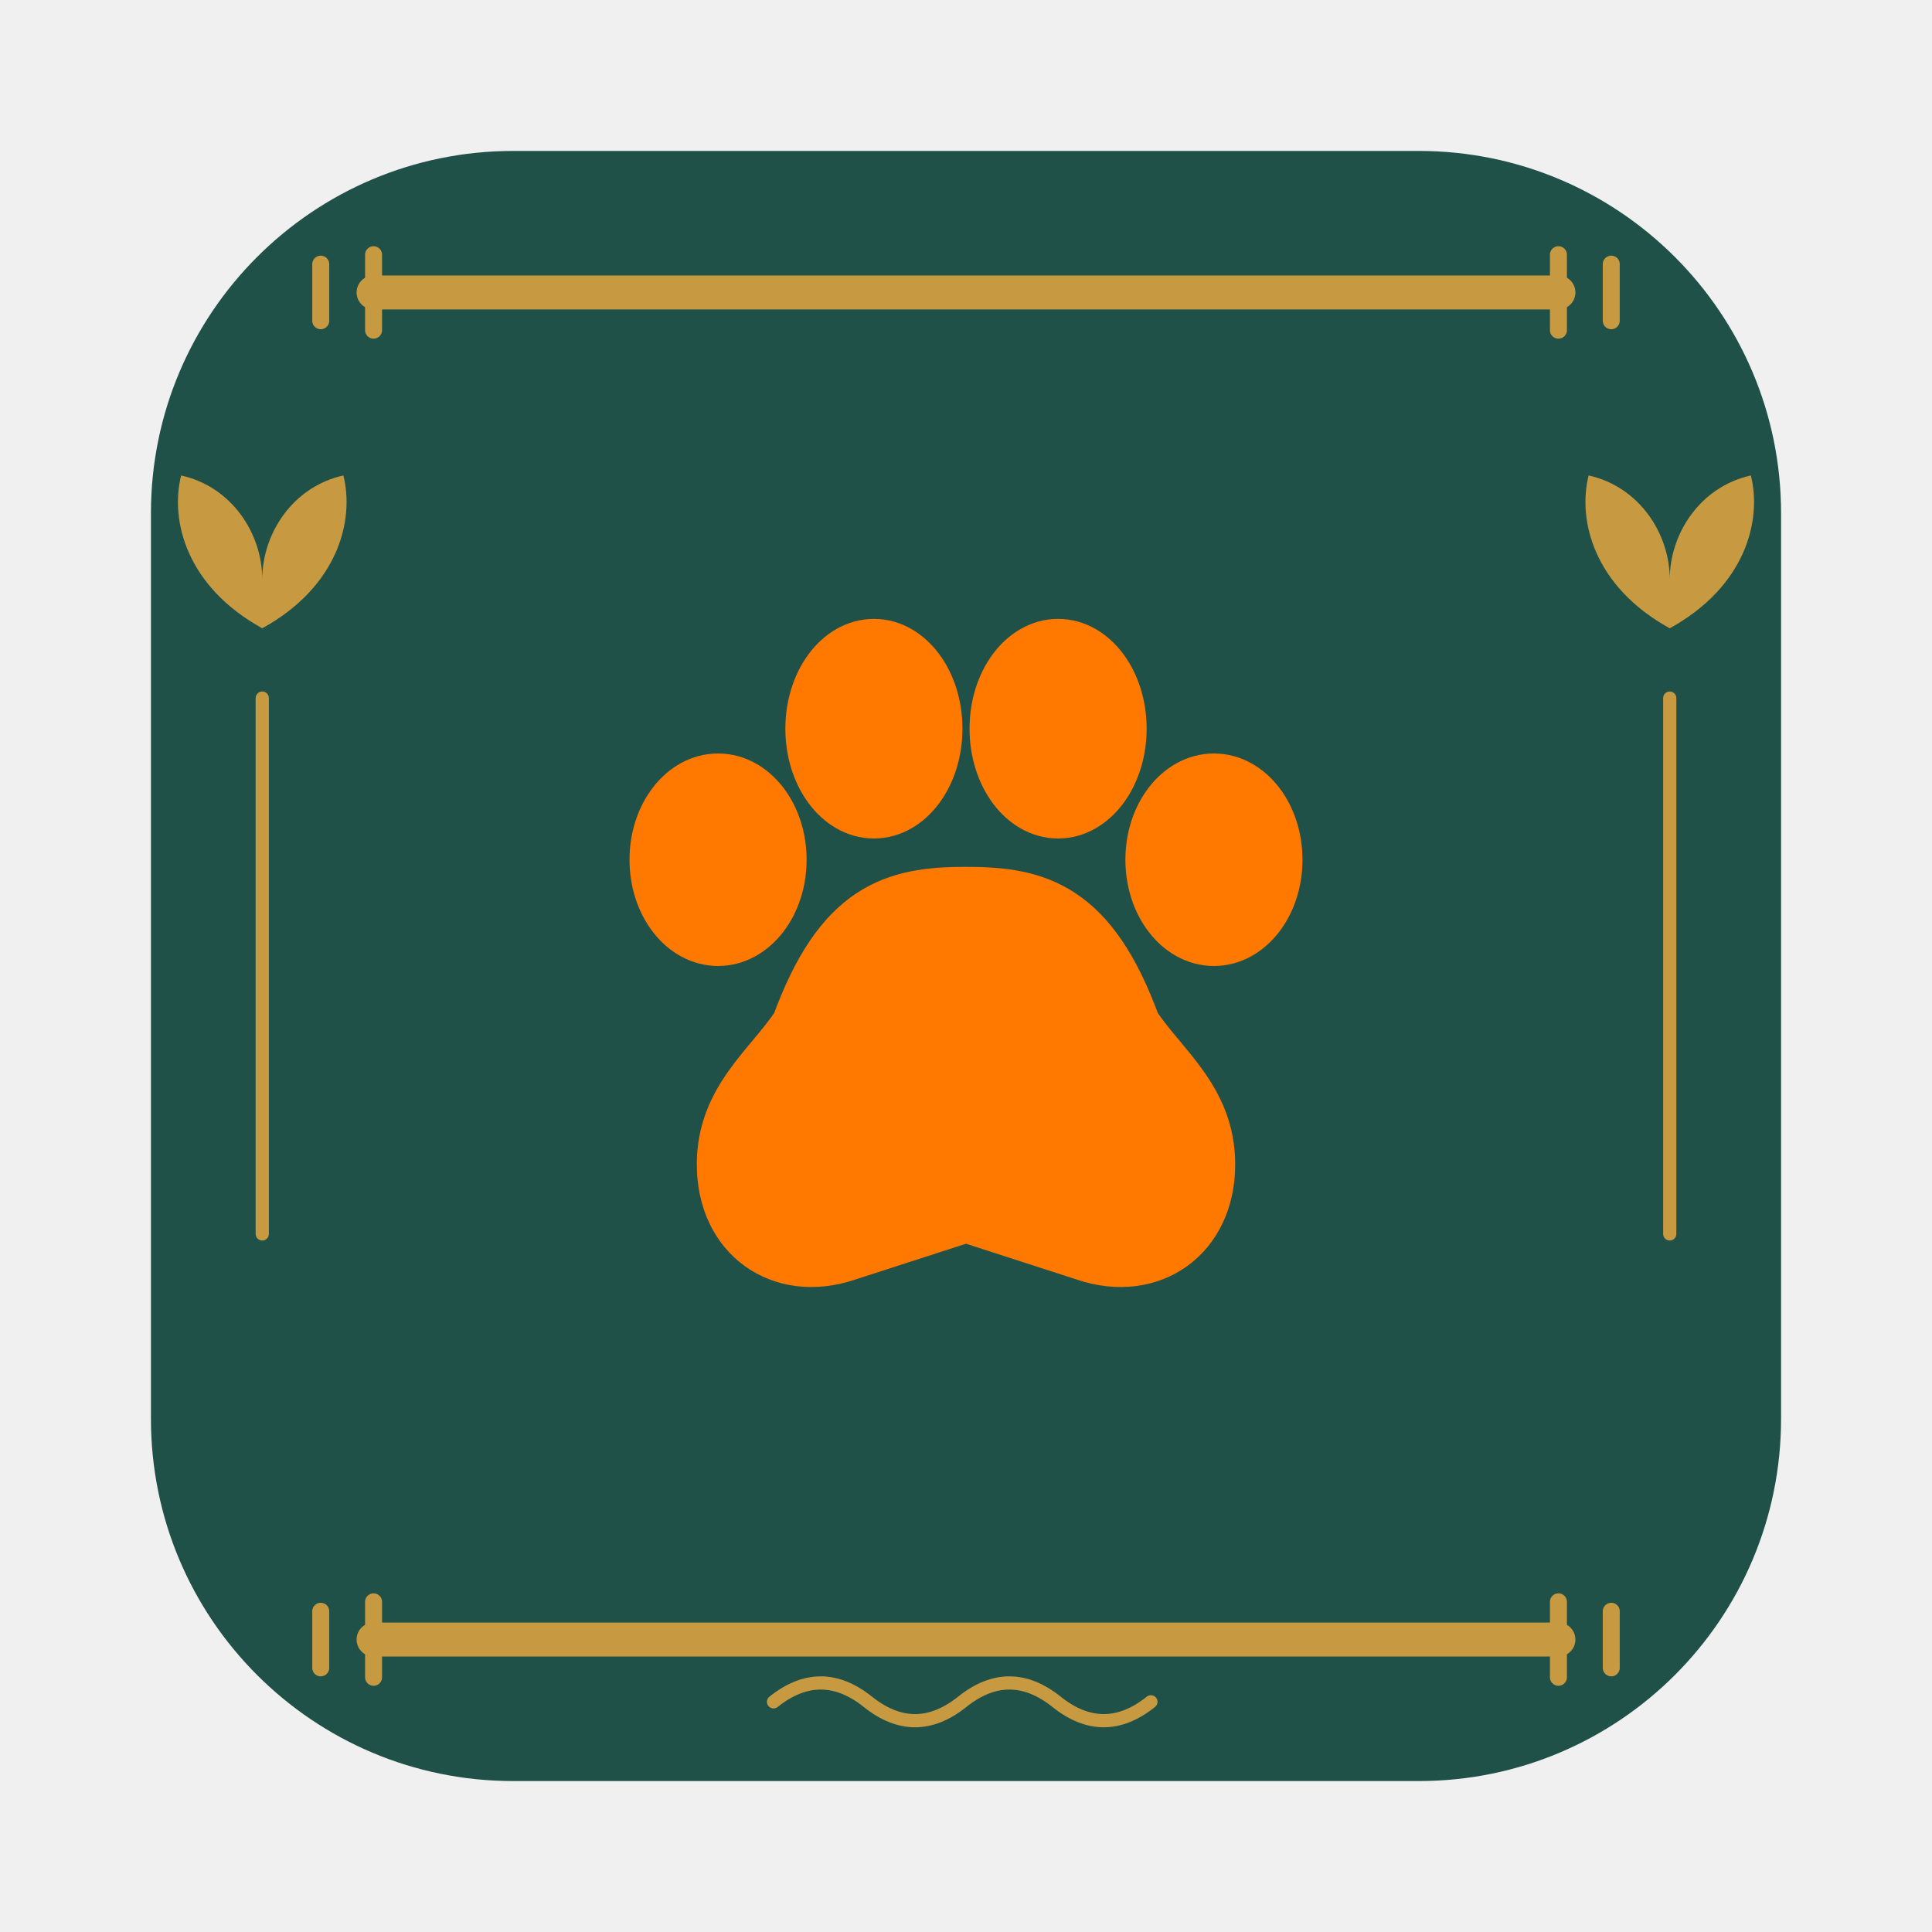
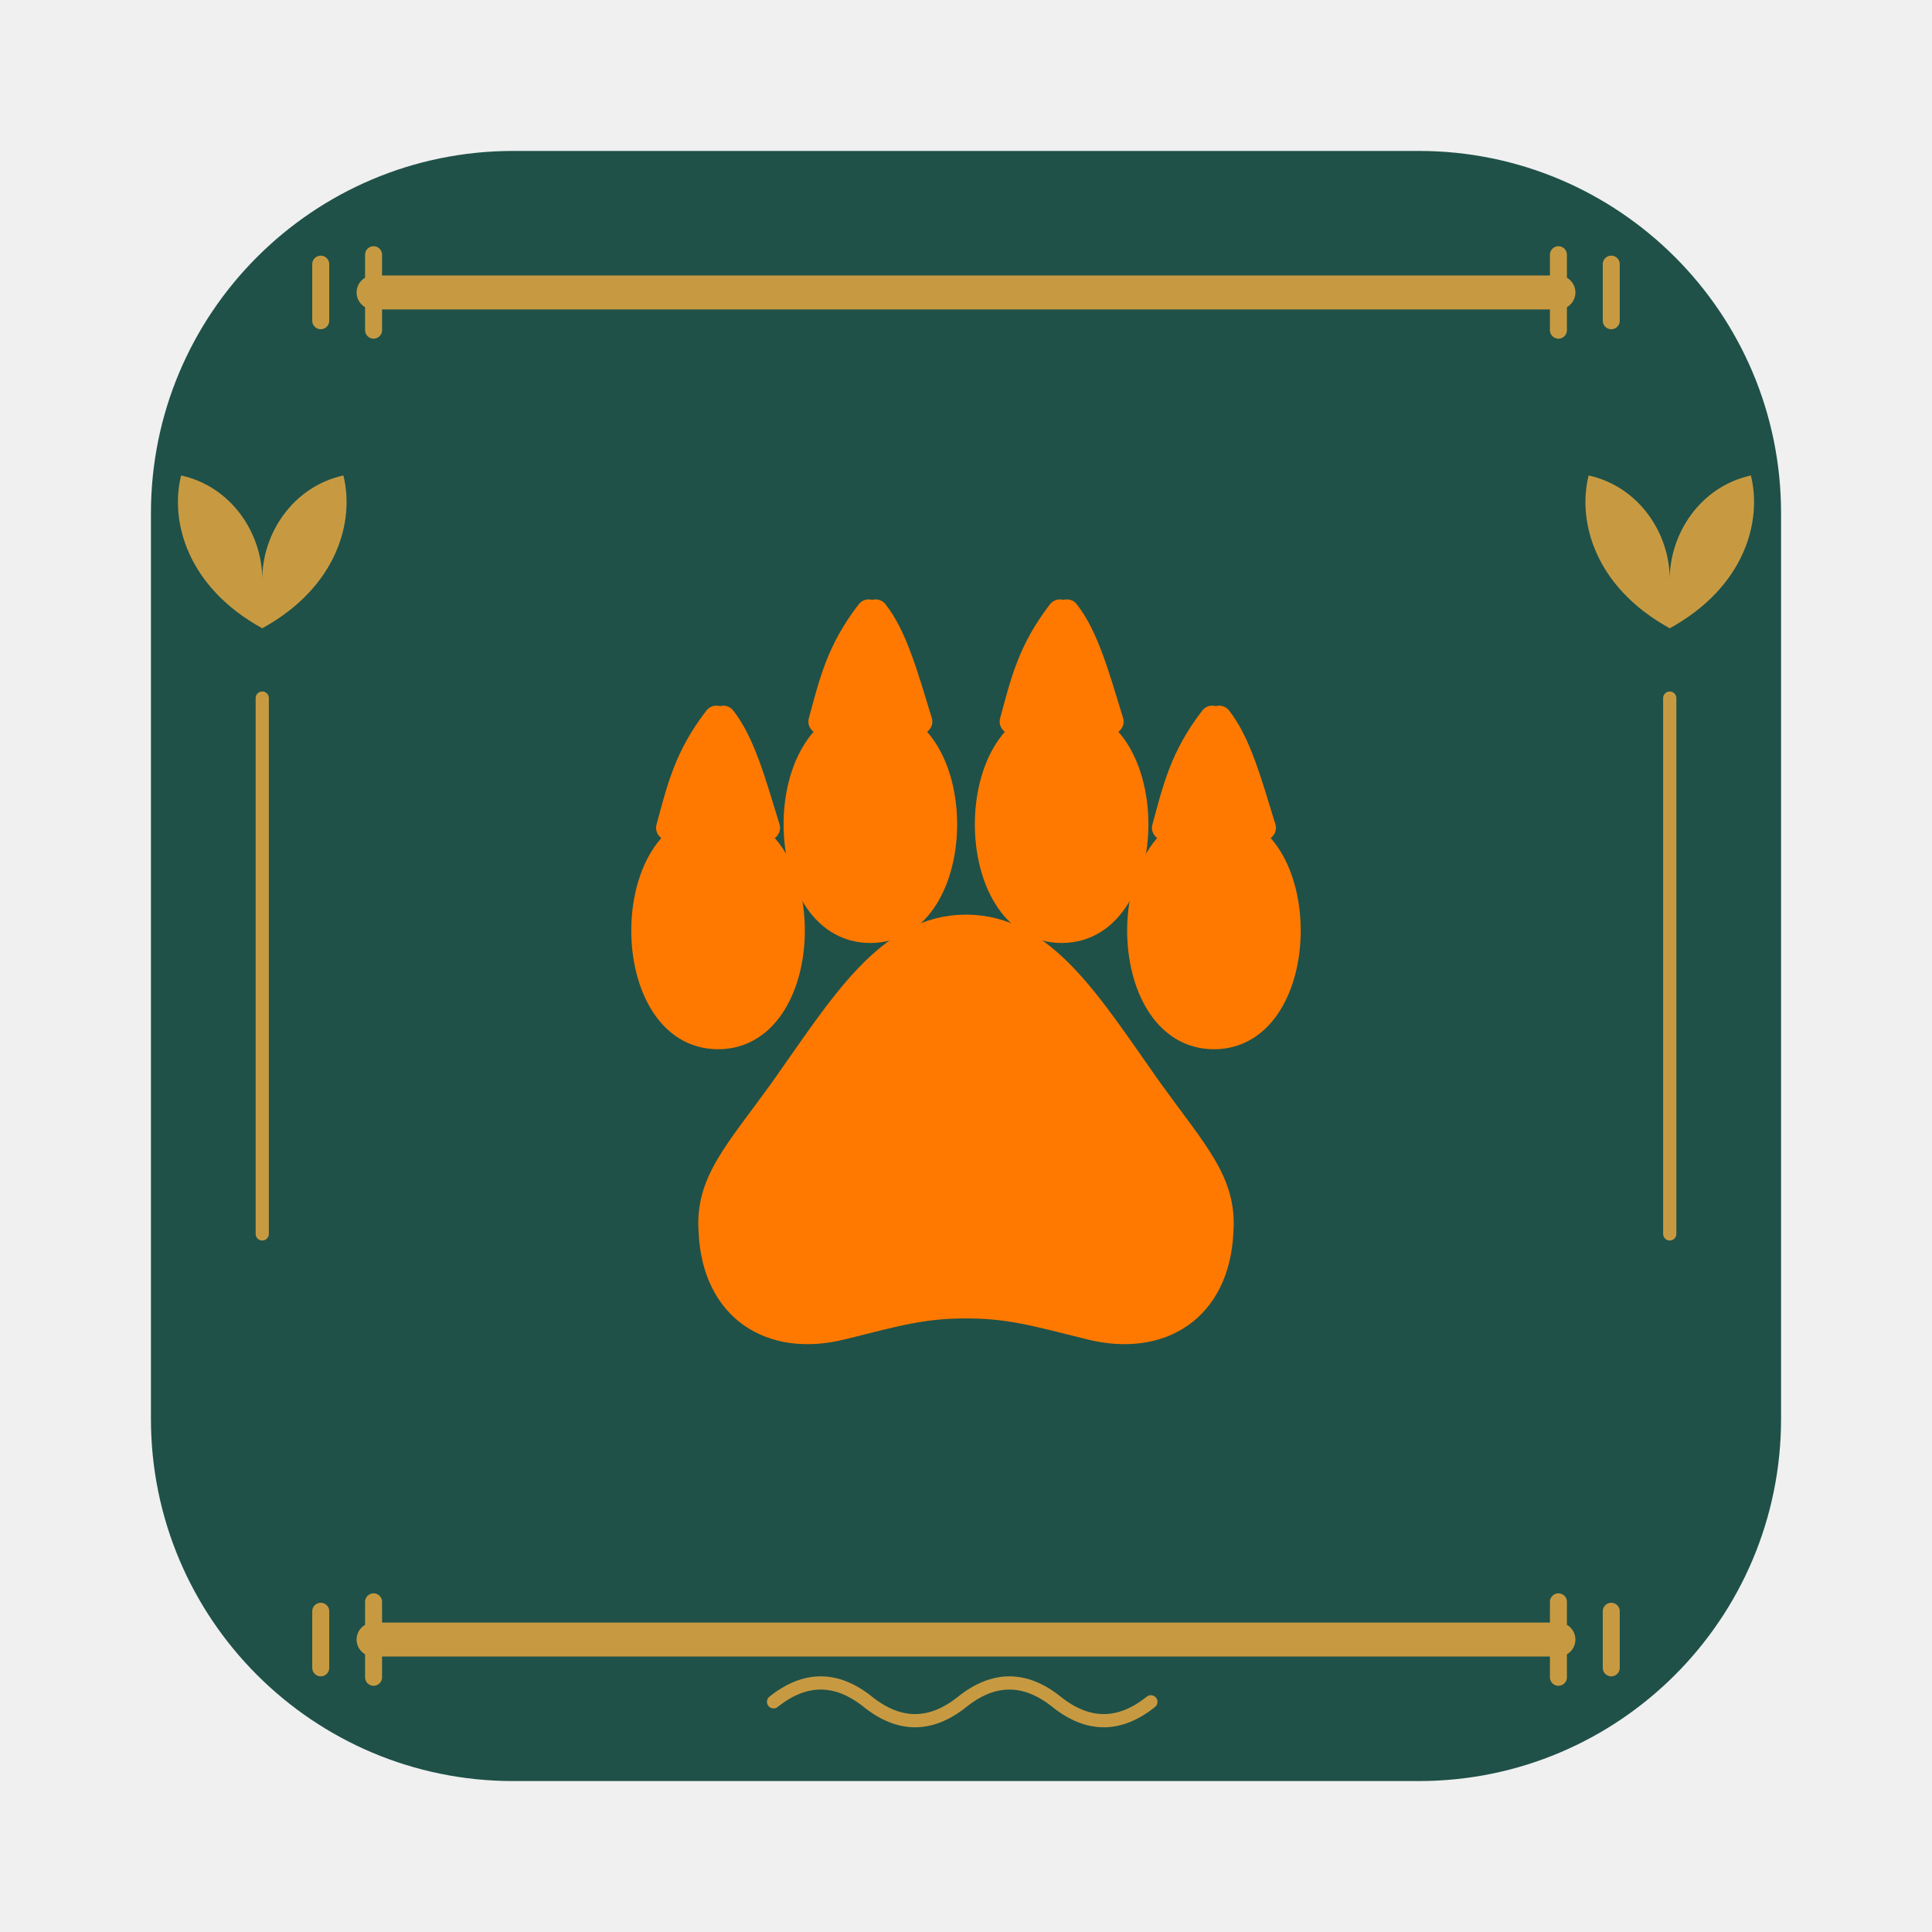
<svg xmlns="http://www.w3.org/2000/svg" viewBox="0 0 64 64">
  <rect x="5" y="5" width="54" height="54" rx="12" fill="#1F5148" />
  <g transform="scale(.0625)">
    <path d="M198 155H826M198 869H826" fill="none" stroke="#C79A42" stroke-width="18" stroke-linecap="round" stroke-linejoin="round" />
    <path d="M170 140v30m28-35v40m628-40v40m28-35v30M170 854v30m28-35v40m628-40v40m28-35v30" fill="none" stroke="#C79A42" stroke-width="9" stroke-linecap="round" stroke-linejoin="round" />
    <path d="M139 370v284m746-284v284" fill="none" stroke="#C79A42" stroke-width="7" stroke-linecap="round" stroke-linejoin="round" />
    <path d="M139 333c-40-22-49-57-43-81 27 6 43 31 43 55 0-24 16-49 43-55 6 24-3 59-43 81Z" fill="#C79A42" />
    <path d="M885 333c-40-22-49-57-43-81 27 6 43 31 43 55 0-24 16-49 43-55 6 24-3 59-43 81Z" fill="#C79A42" />
    <path d="M410 902q25-20 50 0t50 0 50 0 50 0" fill="none" stroke="#C79A42" stroke-width="7" stroke-linecap="round" stroke-linejoin="round" />
  </g>
  <g color="#FF7900" transform="translate(16 16) scale(1.333333)">
    <g transform="translate(1.44 1.44) scale(.88)">
      <defs>
        <mask id="cut" maskUnits="userSpaceOnUse" x="-2" y="-2" width="28" height="28">
          <g fill="white" stroke="white" stroke-width="1.6" stroke-linecap="round" stroke-linejoin="round">
-             <path d="M7.3 13.7C8.5 10.4 10 10 12 10s3.5.4 4.7 3.7c.8 1.2 2.1 2.1 2.1 3.9 0 2-1.6 3.1-3.4 2.5L12 19l-3.4 1.1c-1.8.6-3.4-.5-3.4-2.5 0-1.8 1.3-2.7 2.1-3.9Z" />
-             <ellipse cx="5" cy="9" rx="1.7" ry="2.2" />
-             <ellipse cx="9.4" cy="5.3" rx="1.7" ry="2.3" />
-             <ellipse cx="14.6" cy="5.3" rx="1.7" ry="2.3" />
-             <ellipse cx="19" cy="9" rx="1.7" ry="2.2" />
+             <path d="M12 10.9 C9.8 10.9 8.5 13.1 6.8 15.5 C5.5 17.3 4.7 18.1 4.8 19.5 C4.9 21.7 6.5 22.7 8.5 22.2 C10.1 21.8 10.8 21.6 12 21.6 C13.2 21.6 13.9 21.8 15.5 22.2 C17.5 22.7 19.1 21.7 19.2 19.5 C19.3 18.1 18.5 17.3 17.2 15.5 C15.5 13.1 14.2 10.9 12 10.9 Z" stroke-width="0.7" />
+             <path d="M5 8 C2.2 8 2.2 14 5 14 C7.8 14 7.8 8 5 8 Z" stroke-width="0.7" />
+             <path d="M9.3 5 C6.5 5 6.5 11 9.3 11 C12.1 11 12.1 5 9.3 5 Z" stroke-width="0.7" />
+             <path d="M14.7 5 C11.9 5 11.9 11 14.7 11 C17.5 11 17.5 5 14.7 5 Z" stroke-width="0.7" />
+             <path d="M19 8 C16.2 8 16.2 14 19 14 C21.8 14 21.8 8 19 8 Z" stroke-width="0.7" />
+             <path d="M4.95 5 C4.1 6.1 3.9 7 3.6 8.1 Q4.1 7.6 4.8 7.65 Q4.65 6.4 4.95 5 Z" stroke-width="0.7" />
+             <path d="M5.15 5 Q5.1 6.4 5.3 7.65 Q5.9 7.7 6.4 8.1 C6 6.8 5.7 5.7 5.15 5 Z" stroke-width="0.7" />
+             <path d="M9.25 2 C8.4 3.1 8.2 4 7.9 5.1 Q8.4 4.6 9.1 4.65 Q8.95 3.4 9.25 2 Z" stroke-width="0.7" />
+             <path d="M9.45 2 Q9.4 3.4 9.6 4.65 Q10.2 4.7 10.7 5.1 C10.3 3.8 10 2.7 9.45 2 Z" stroke-width="0.7" />
+             <path d="M14.65 2 C13.8 3.1 13.6 4 13.3 5.1 Q13.8 4.6 14.5 4.65 Q14.35 3.4 14.65 2 Z" stroke-width="0.7" />
+             <path d="M14.85 2 Q14.8 3.4 15 4.65 Q15.6 4.7 16.1 5.1 C15.7 3.8 15.4 2.7 14.85 2 Z" stroke-width="0.7" />
+             <path d="M18.95 5 C18.1 6.1 17.9 7 17.6 8.1 Q18.1 7.6 18.8 7.65 Q18.65 6.4 18.95 5 Z" stroke-width="0.7" />
+             <path d="M19.15 5 Q19.1 6.4 19.3 7.65 Q19.9 7.7 20.4 8.1 C20 6.8 19.7 5.7 19.15 5 Z" stroke-width="0.7" />
          </g>
          <g fill="none" stroke="black" stroke-width="1.65" stroke-linecap="round" stroke-linejoin="round" />
        </mask>
      </defs>
      <rect width="24" height="24" fill="currentColor" mask="url(#cut)" />
      <g fill="none" stroke="currentColor" stroke-width="2.273" stroke-linecap="round" stroke-linejoin="round" />
    </g>
  </g>
</svg>
